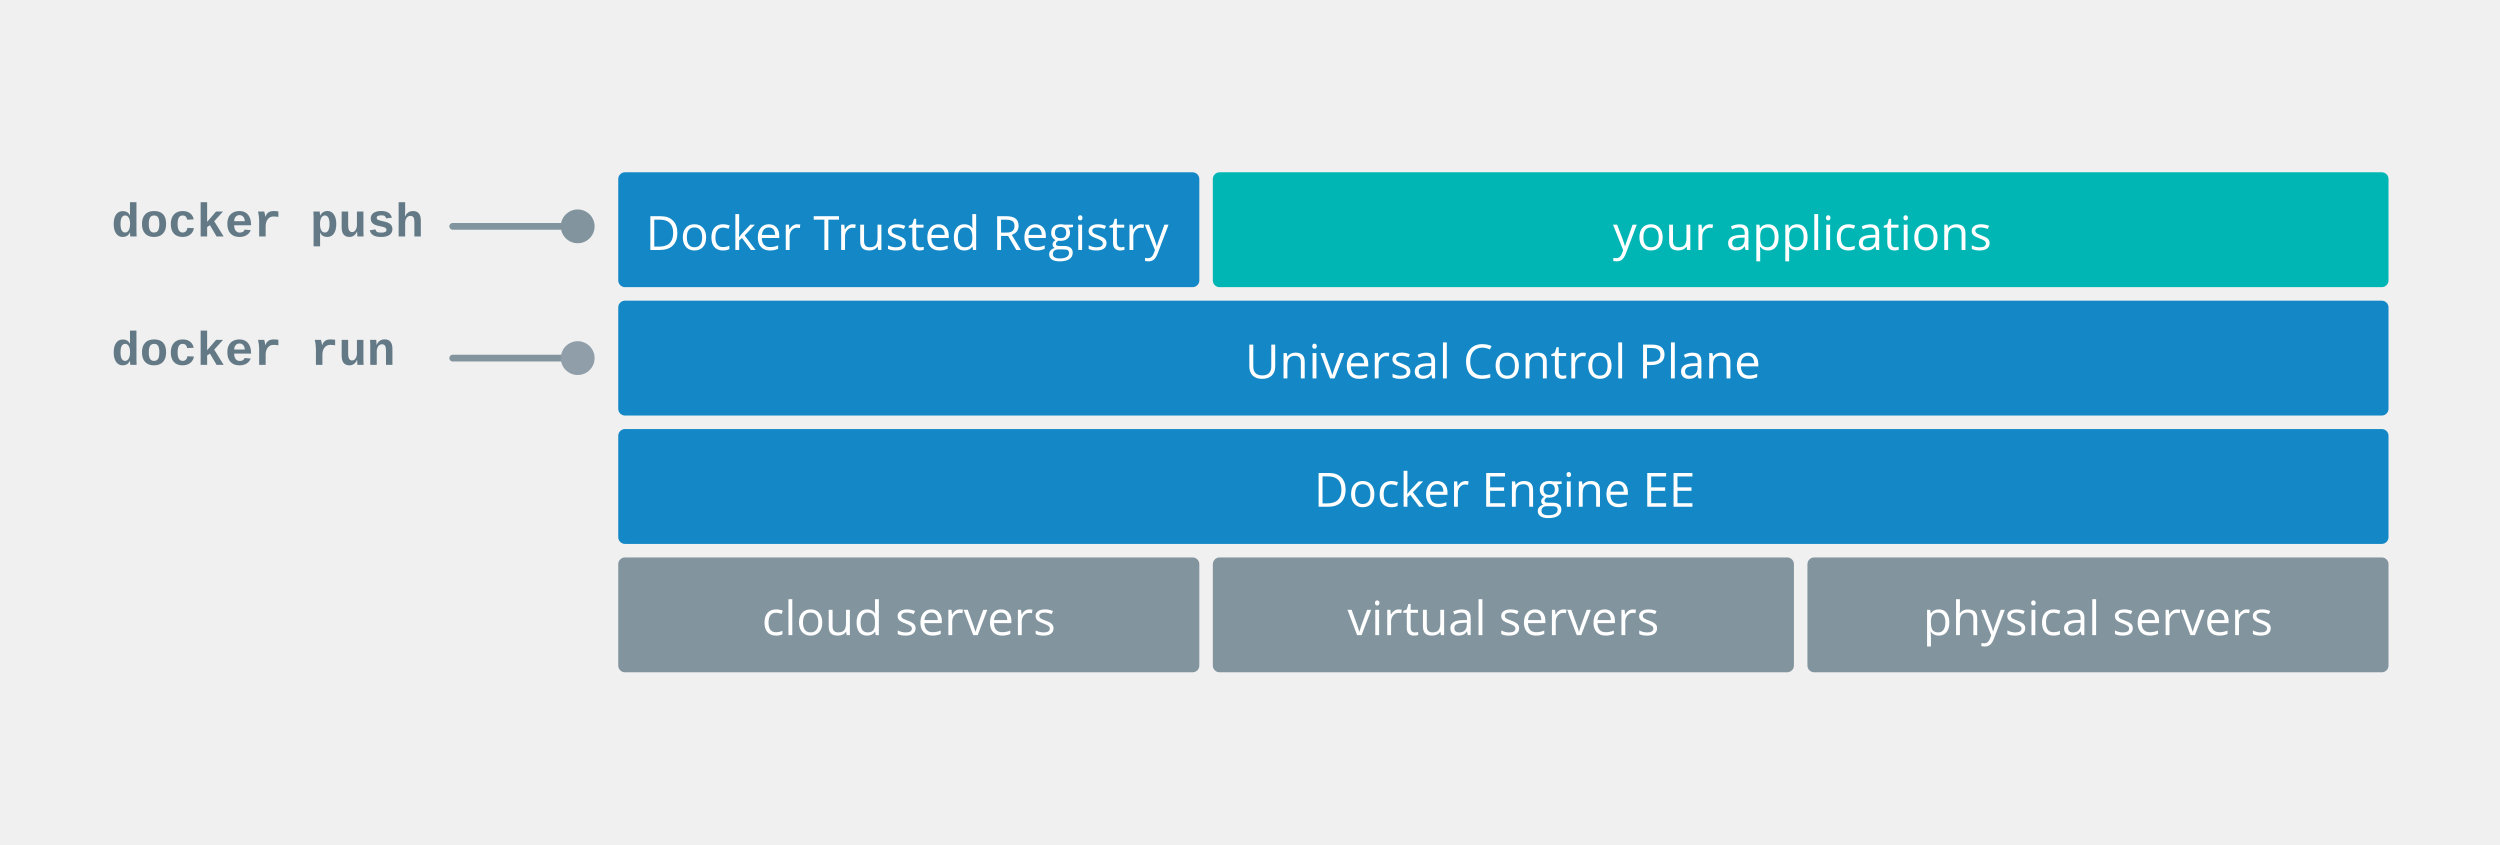
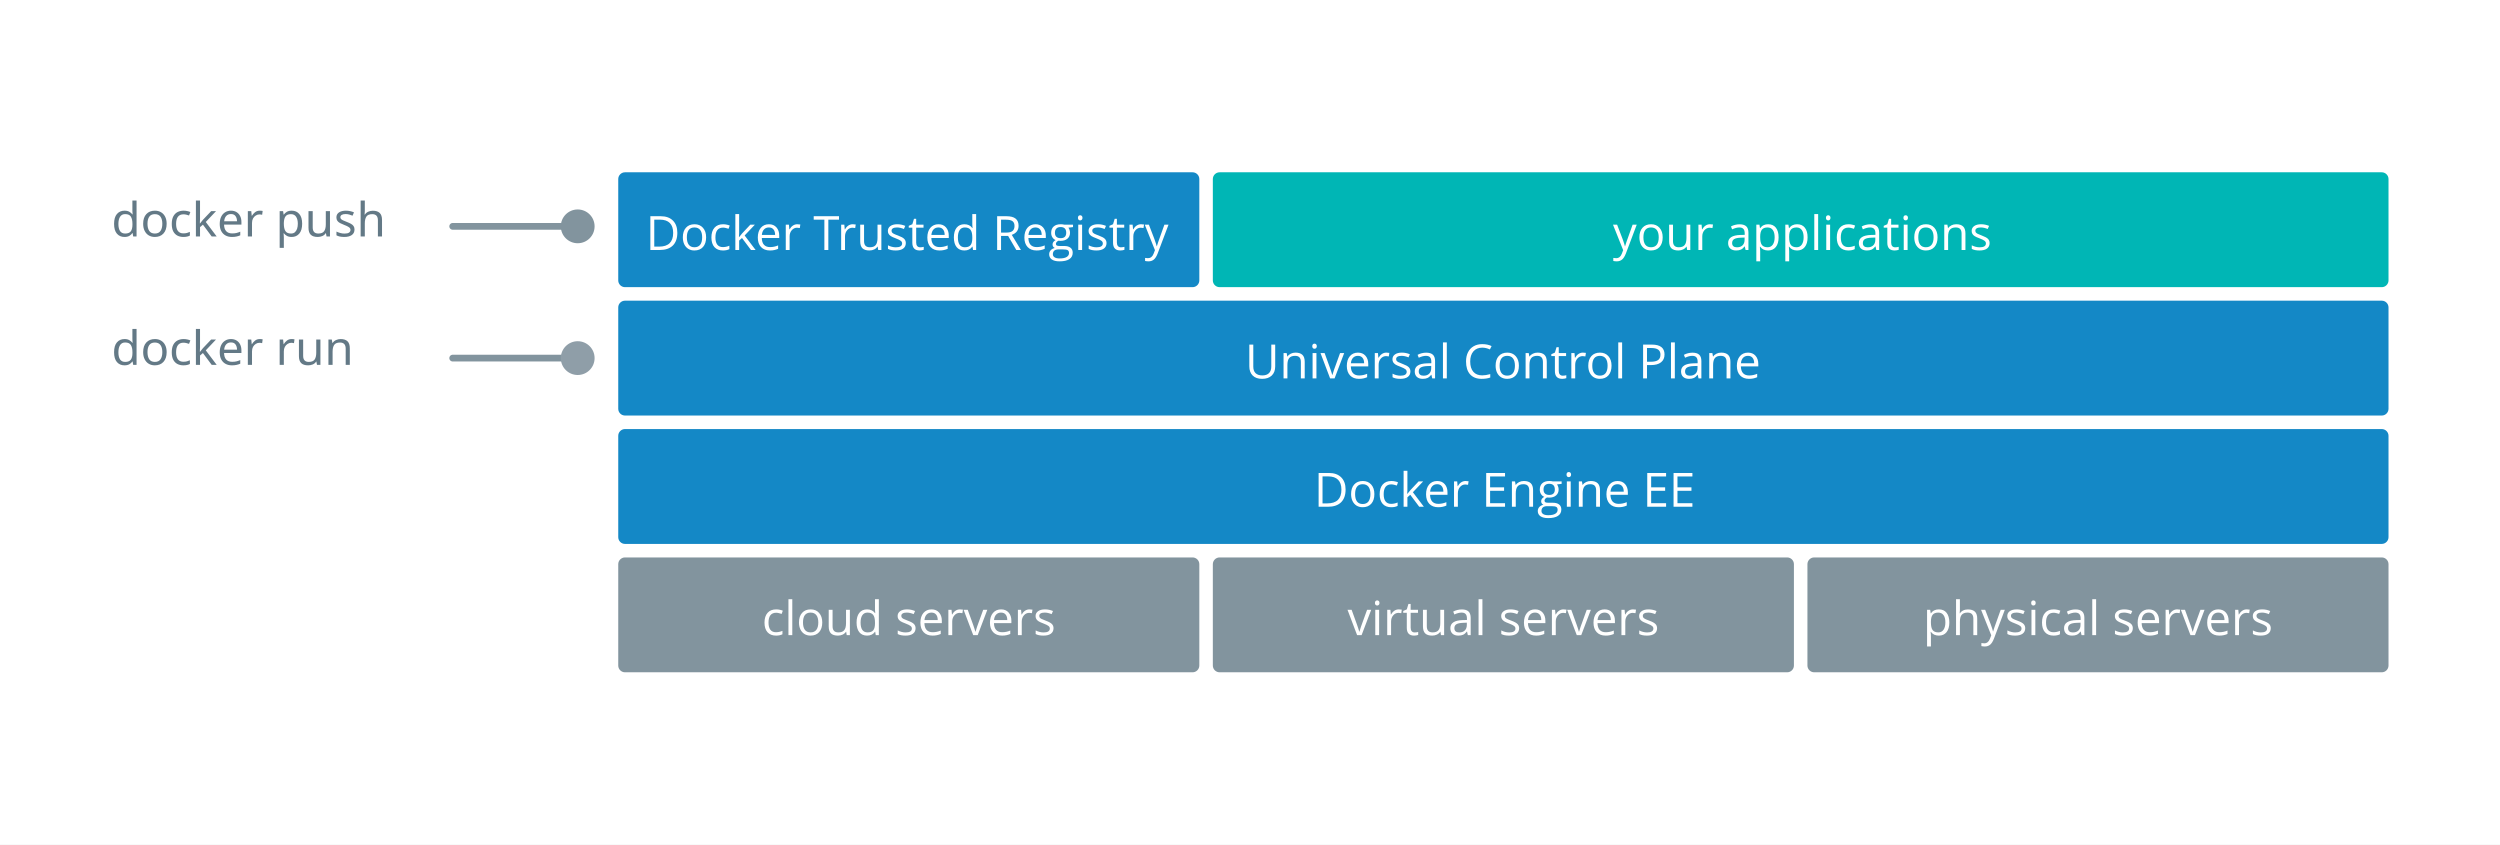
- <svg xmlns="http://www.w3.org/2000/svg" width="740px" height="250px" viewBox="0 0 740 250" version="1.1">
-   <defs />
-   <g id="dtr-diagrams" stroke="none" stroke-width="1" fill="none" fill-rule="evenodd">
+ <svg xmlns="http://www.w3.org/2000/svg" version="1.1" id="Layer_1" x="0px" y="0px" viewBox="0 0 740 250" style="enable-background:new 0 0 740 250;" xml:space="preserve">
+   <style type="text/css">
+ 	.st0{fill:#FFFFFF;}
+ 	.st1{fill-rule:evenodd;clip-rule:evenodd;fill:#82949E;}
+ 	.st2{font-family:'OpenSans';}
+ 	.st3{font-size:14px;}
+ 	.st4{fill-rule:evenodd;clip-rule:evenodd;fill:#1488C6;}
+ 	.st5{fill-rule:evenodd;clip-rule:evenodd;fill:#00B6B5;}
+ 	.st6{fill:none;stroke:#82949E;stroke-width:2;stroke-linecap:round;stroke-linejoin:round;}
+ 	.st7{fill-rule:evenodd;clip-rule:evenodd;fill:#8F9EA8;}
+ 	.st8{fill:#637986;}
+ 	.st9{font-family:'Courier-Bold';}
+ </style>
+   <rect class="st0" width="740" height="250" />
+   <g id="dtr-diagrams">
    <g id="architecture-1">
      <g id="Group" transform="translate(33, 51)">
        <g id="stack" transform="translate(150, 0)">
          <g id="servers" transform="translate(0, 114)">
            <g id="cloud">
-               <rect id="Rectangle-138" fill="#82949E" x="0" y="0" width="172" height="34" rx="2" />
-               <text id="cloud-servers" font-family="OpenSans, Open Sans" font-size="14" font-weight="normal" fill="#FFFFFF">
-                 <tspan x="42.51" y="23">cloud servers</tspan>
-               </text>
+               <path id="Rectangle-138" class="st1" d="M2,0h168c1.1,0,2,0.9,2,2v30c0,1.1-0.9,2-2,2H2c-1.1,0-2-0.9-2-2V2C0,0.9,0.9,0,2,0z" />
+               <text transform="matrix(1 0 0 1 42.5098 23)" class="st0 st2 st3">cloud servers</text>
            </g>
            <g id="virtual" transform="translate(176, 0)">
-               <rect id="Rectangle-138" fill="#82949E" x="0" y="0" width="172" height="34" rx="2" />
-               <text id="virtual-servers" font-family="OpenSans, Open Sans" font-size="14" font-weight="normal" fill="#FFFFFF">
-                 <tspan x="39.861" y="23">virtual servers</tspan>
-               </text>
+               <path class="st1" d="M2,0h168c1.1,0,2,0.9,2,2v30c0,1.1-0.9,2-2,2H2c-1.1,0-2-0.9-2-2V2C0,0.9,0.9,0,2,0z" />
+               <text transform="matrix(1 0 0 1 39.8608 23)" class="st0 st2 st3">virtual servers</text>
            </g>
            <g id="physical" transform="translate(352, 0)">
-               <rect id="Rectangle-138" fill="#82949E" x="0" y="0" width="172" height="34" rx="2" />
-               <text id="physical-servers" font-family="OpenSans, Open Sans" font-size="14" font-weight="normal" fill="#FFFFFF">
-                 <tspan x="34.208" y="23">physical servers</tspan>
-               </text>
+               <path class="st1" d="M2,0h168c1.1,0,2,0.9,2,2v30c0,1.1-0.9,2-2,2H2c-1.1,0-2-0.9-2-2V2C0,0.9,0.9,0,2,0z" />
+               <text transform="matrix(1 0 0 1 34.2075 23)" class="st0 st2 st3">physical servers</text>
            </g>
          </g>
          <g id="docker" transform="translate(0, 76)">
-             <rect id="Rectangle-138" fill="#1488C6" x="0" y="0" width="524" height="34" rx="2" />
-             <text id="Docker-Engine-EE" font-family="OpenSans, Open Sans" font-size="14" font-weight="normal" fill="#FFFFFF">
-               <tspan x="205.936" y="23">Docker Engine EE</tspan>
-             </text>
+             <path class="st4" d="M2,0h520c1.1,0,2,0.9,2,2v30c0,1.1-0.9,2-2,2H2c-1.1,0-2-0.9-2-2V2C0,0.9,0.9,0,2,0z" />
+             <text transform="matrix(1 0 0 1 205.936 23)" class="st0 st2 st3">Docker Engine EE</text>
          </g>
          <g id="ucp" transform="translate(0, 38)">
-             <rect id="Rectangle-138" fill="#1488C6" x="0" y="0" width="524" height="34" rx="2" />
-             <text id="Universal-Control-Pl" font-family="OpenSans, Open Sans" font-size="14" font-weight="normal" fill="#FFFFFF">
-               <tspan x="185.537" y="23">Universal Control Plane</tspan>
-             </text>
+             <path class="st4" d="M2,0h520c1.1,0,2,0.9,2,2v30c0,1.1-0.9,2-2,2H2c-1.1,0-2-0.9-2-2V2C0,0.9,0.9,0,2,0z" />
+             <text transform="matrix(1 0 0 1 185.5366 23)" class="st0 st2 st3">Universal Control Plane</text>
          </g>
          <g id="dtr">
-             <rect id="Rectangle-138" fill="#1488C6" x="0" y="0" width="172" height="34" rx="2" />
-             <text id="Docker-Trusted-Regis" font-family="OpenSans, Open Sans" font-size="14" font-weight="normal" fill="#FFFFFF">
-               <tspan x="8.132" y="23">Docker Trusted Registry</tspan>
-             </text>
+             <path class="st4" d="M2,0h168c1.1,0,2,0.9,2,2v30c0,1.1-0.9,2-2,2H2c-1.1,0-2-0.9-2-2V2C0,0.9,0.9,0,2,0z" />
+             <text transform="matrix(1 0 0 1 8.1318 23)" class="st0 st2 st3">Docker Trusted Registry</text>
          </g>
          <g id="your-apps" transform="translate(176, 0)">
-             <rect id="Rectangle-138" fill="#00B6B5" x="0" y="0" width="348" height="34" rx="2" />
-             <text id="your-applications" font-family="OpenSans, Open Sans" font-size="14" font-weight="normal" fill="#FFFFFF">
-               <tspan x="118.428" y="23">your applications</tspan>
-             </text>
+             <path class="st5" d="M2,0h344c1.1,0,2,0.9,2,2v30c0,1.1-0.9,2-2,2H2c-1.1,0-2-0.9-2-2V2C0,0.9,0.9,0,2,0z" />
+             <text transform="matrix(1 0 0 1 118.4282 23)" class="st0 st2 st3">your applications</text>
          </g>
        </g>
        <g id="commands" transform="translate(0, 7)">
          <g id="command-2" transform="translate(0, 38)">
-             <path d="M101,10 L136,10" id="Line" stroke="#82949E" stroke-width="2" stroke-linecap="round" stroke-linejoin="round" />
-             <circle id="Oval" fill="#8F9EA8" cx="138" cy="10" r="5" />
-             <text id="docker-run" font-family="CourierNewPS-BoldMT, Courier New" font-size="14" font-weight="bold" fill="#637986">
-               <tspan x="0" y="12">docker run</tspan>
-             </text>
+             <path id="Line" class="st6" d="M101,10h35" />
+             <circle id="Oval" class="st7" cx="138" cy="10" r="5" />
+             <text transform="matrix(1 0 0 1 0 12)" class="st8 st9 st3">docker run</text>
          </g>
          <g id="command-1">
-             <path d="M101,9 L136,9" id="Line" stroke="#82949E" stroke-width="2" stroke-linecap="round" stroke-linejoin="round" />
-             <circle id="Oval" fill="#82949E" cx="138" cy="9" r="5" />
-             <text id="docker-push" font-family="CourierNewPS-BoldMT, Courier New" font-size="14" font-weight="bold" fill="#637986">
-               <tspan x="0" y="12">docker push</tspan>
-             </text>
+             <path class="st6" d="M101,9h35" />
+             <circle class="st1" cx="138" cy="9" r="5" />
+             <text transform="matrix(1 0 0 1 0 12)" class="st8 st9 st3">docker push</text>
          </g>
        </g>
      </g>
    </g>
  </g>
</svg>
